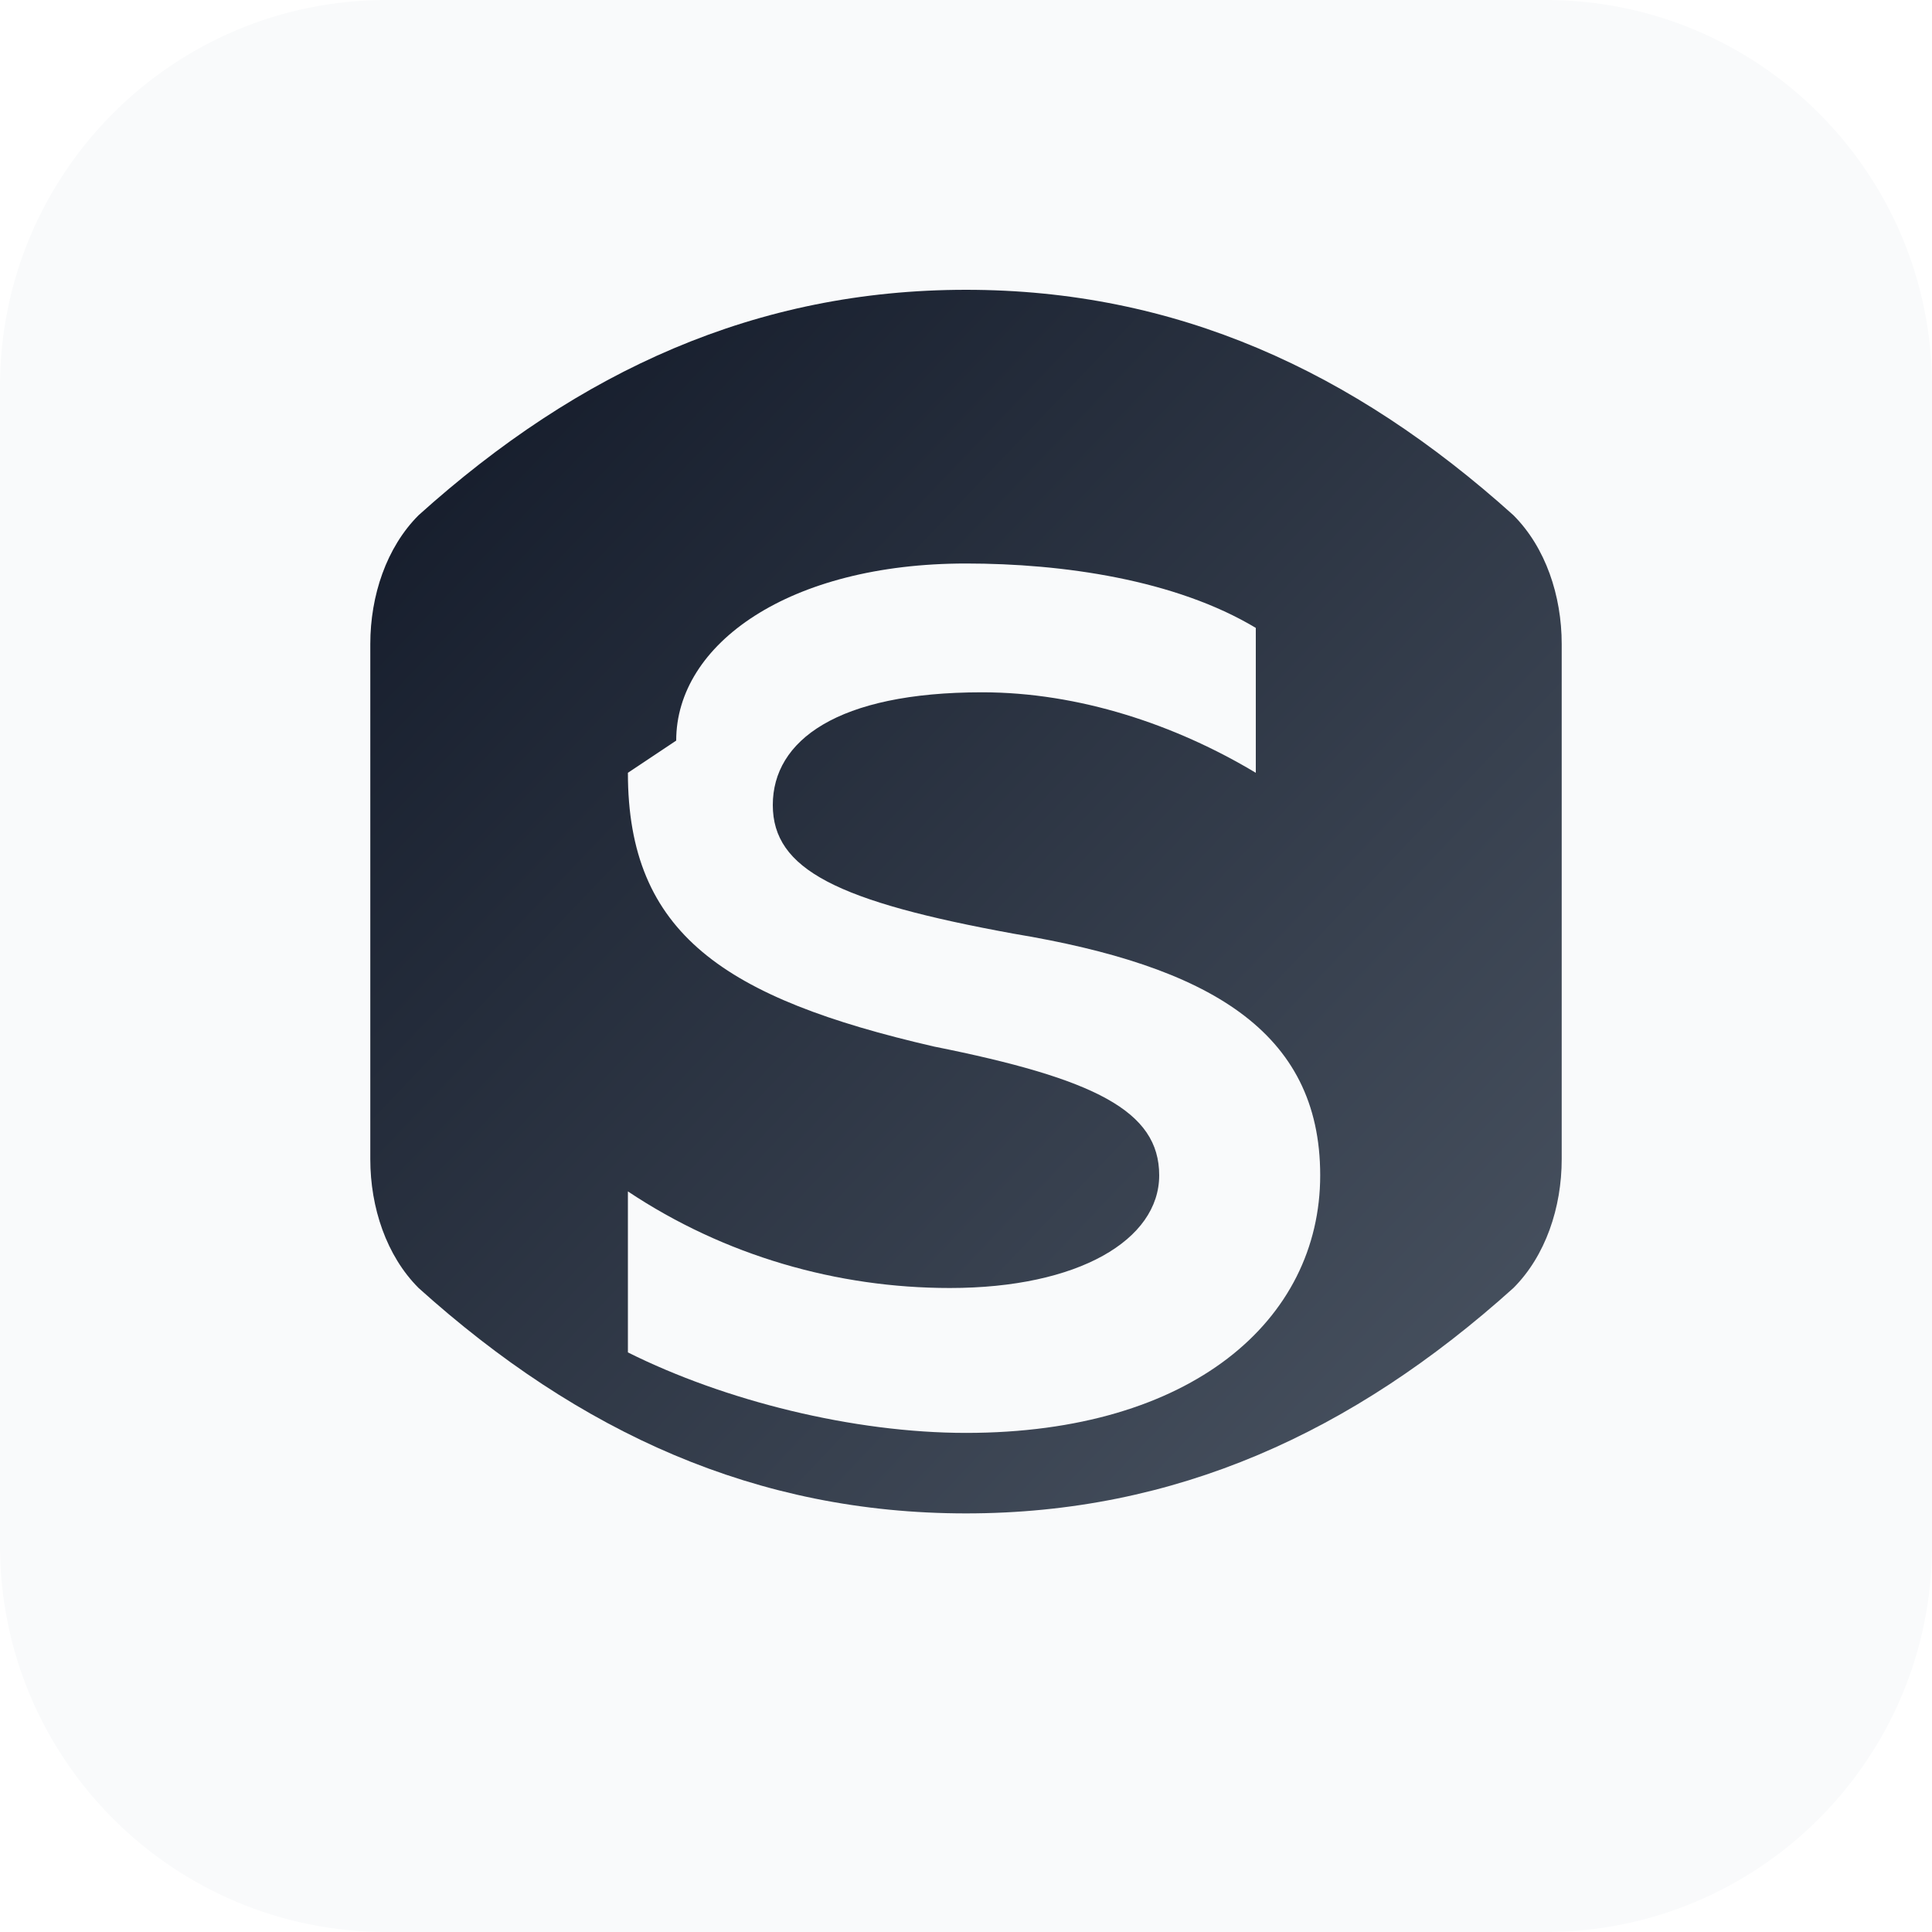
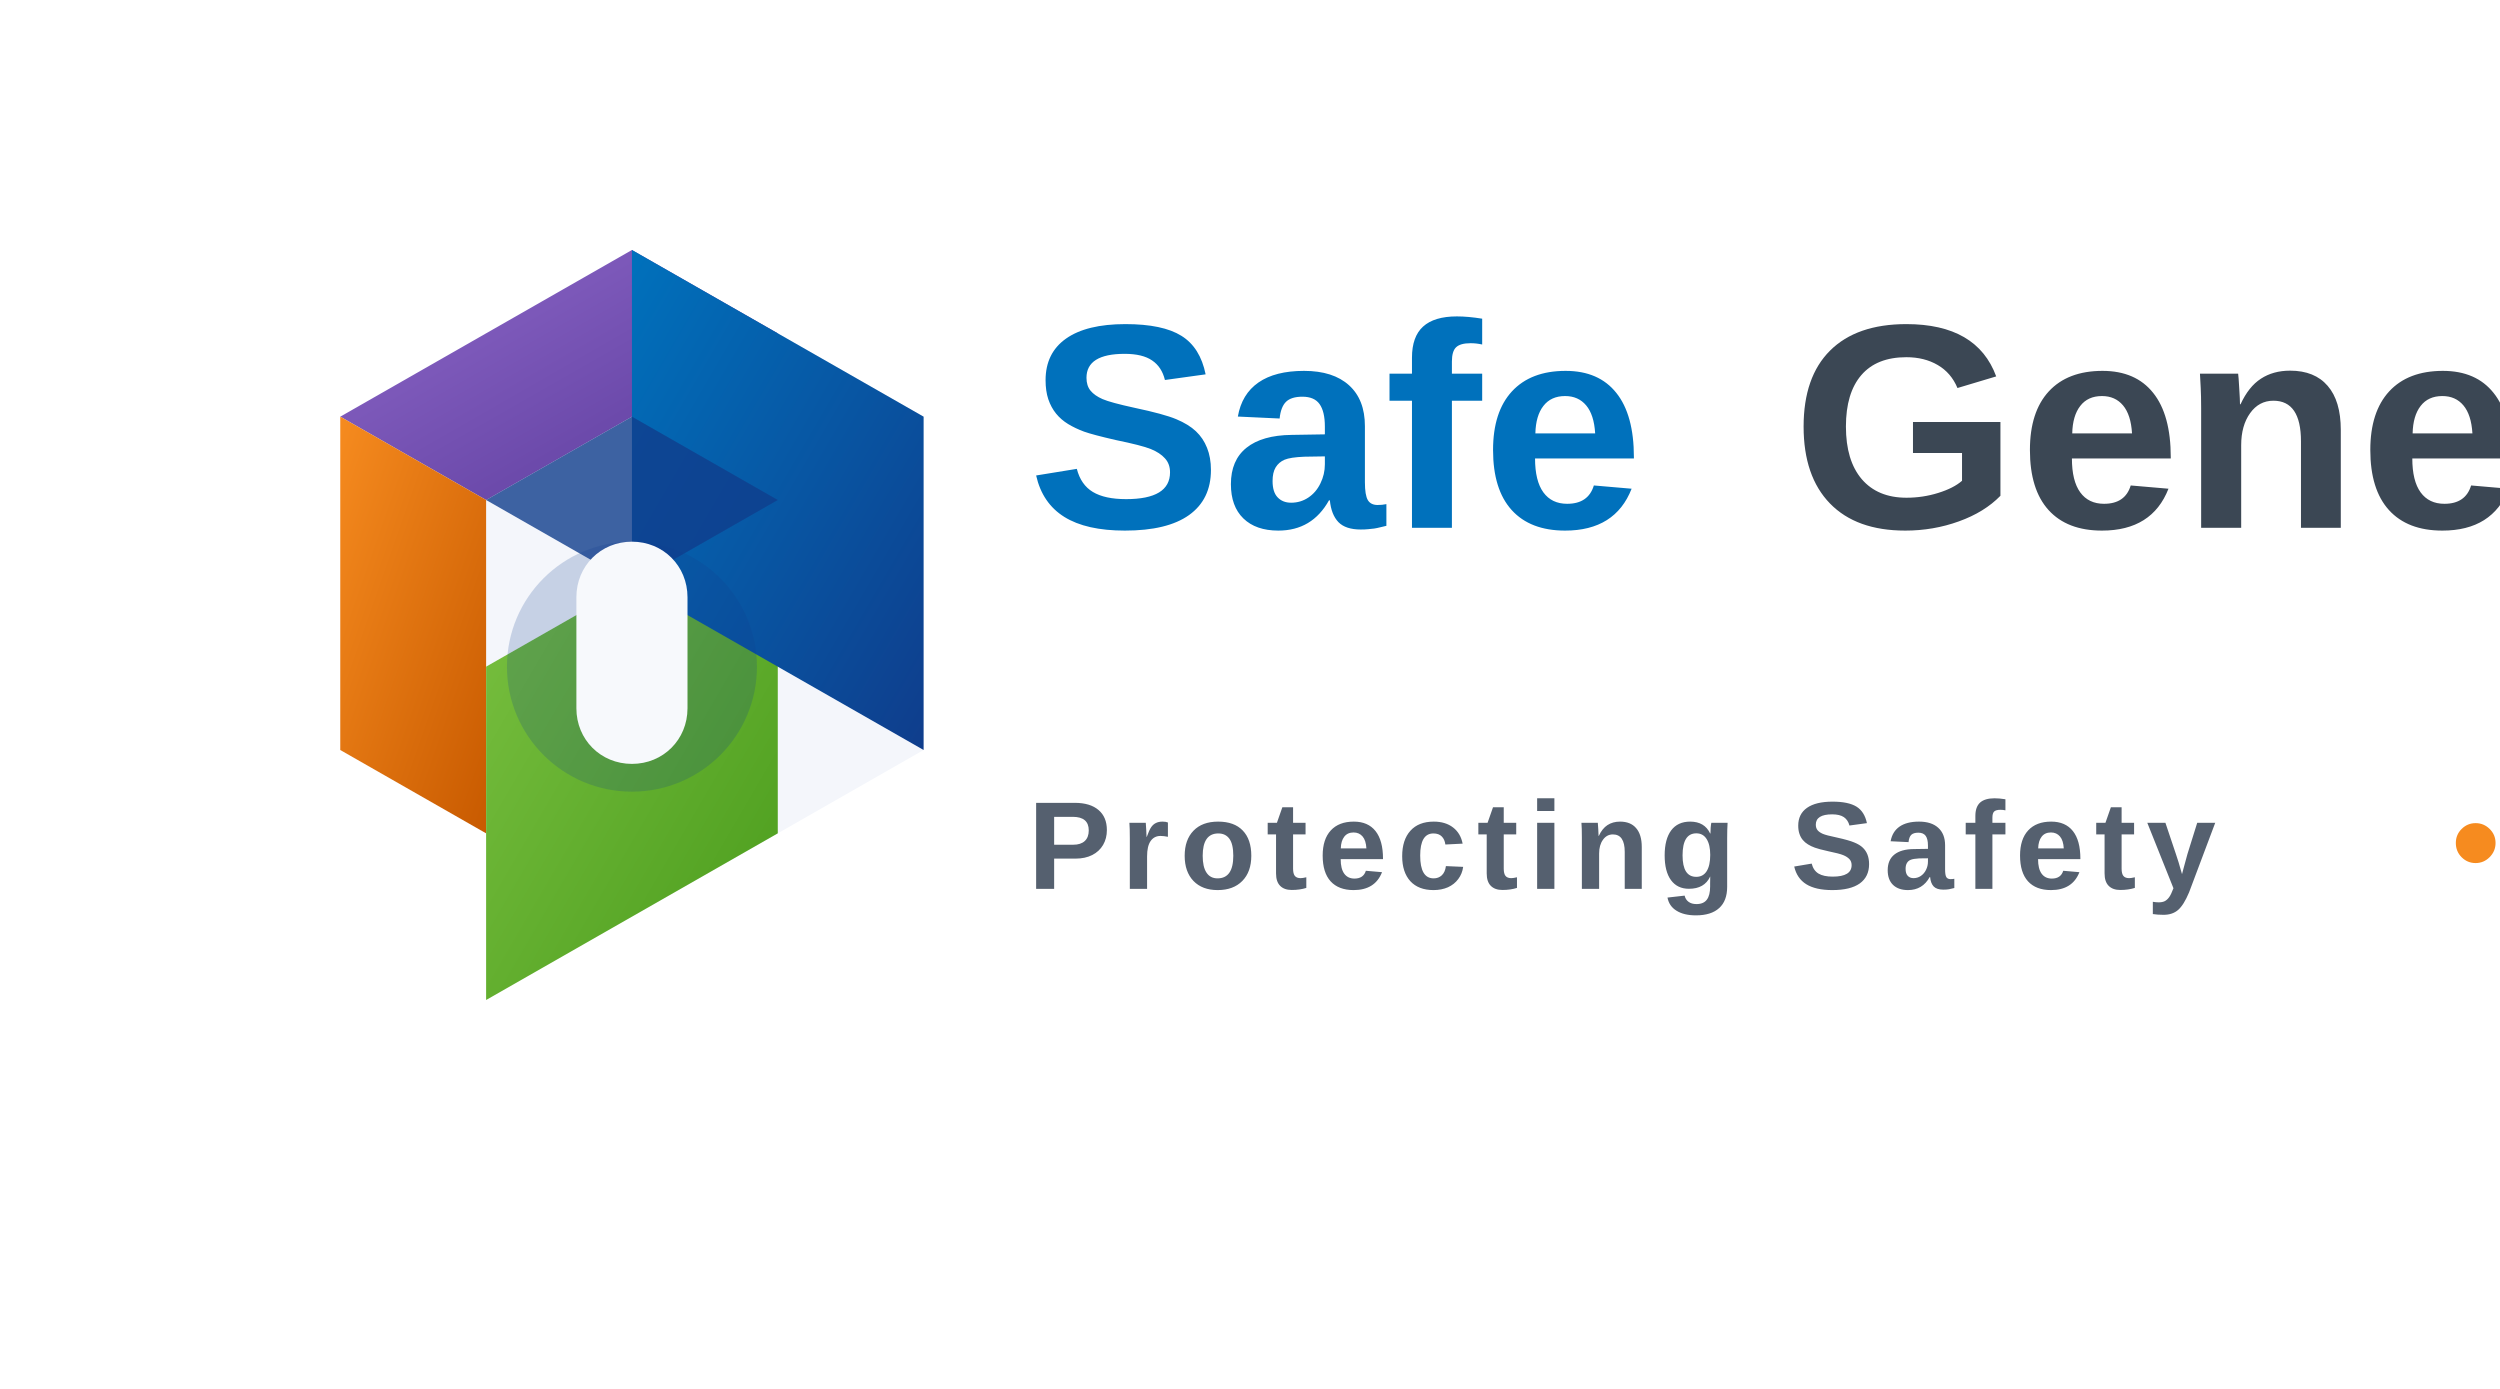
- <svg xmlns="http://www.w3.org/2000/svg" width="120" height="120" viewBox="0 0 120 120" role="img" aria-labelledby="title desc">
+ <svg xmlns="http://www.w3.org/2000/svg" width="360" height="200" viewBox="0 0 360 200" role="img" aria-labelledby="title desc">
  <defs>
-     <linearGradient id="sgMonoGradient" x1="0%" y1="0%" x2="100%" y2="100%">
-       <stop offset="0%" stop-color="#111827" />
-       <stop offset="100%" stop-color="#4b5563" />
+     <linearGradient id="hexBlue" x1="0%" y1="0%" x2="100%" y2="100%">
+       <stop offset="0%" stop-color="#0071bc" />
+       <stop offset="100%" stop-color="#0f3d8c" />
    </linearGradient>
+     <linearGradient id="hexOrange" x1="0%" y1="0%" x2="100%" y2="100%">
+       <stop offset="0%" stop-color="#f68b1f" />
+       <stop offset="100%" stop-color="#c85a00" />
+     </linearGradient>
+     <linearGradient id="hexGreen" x1="0%" y1="0%" x2="100%" y2="100%">
+       <stop offset="0%" stop-color="#7cc242" />
+       <stop offset="100%" stop-color="#4a9c1c" />
+     </linearGradient>
+     <linearGradient id="hexPurple" x1="0%" y1="0%" x2="100%" y2="100%">
+       <stop offset="0%" stop-color="#8e68c9" />
+       <stop offset="100%" stop-color="#5a3a9b" />
+     </linearGradient>
+     <style>
+       .word-safe { font: 700 42px 'Helvetica Neue', Arial, sans-serif; fill: #0071bc; }
+       .word-generations { font: 700 42px 'Helvetica Neue', Arial, sans-serif; fill: #3b4754; }
+       .tagline { font: 600 18px 'Helvetica Neue', Arial, sans-serif; letter-spacing: 0.08em; fill: #55606f; text-transform: uppercase; }
+       .tag-dot { font: 700 20px 'Helvetica Neue', Arial, sans-serif; fill: #f68b1f; }
+     </style>
  </defs>
-   <rect width="120" height="120" rx="24" fill="#f9fafb" />
-   <path d="M60 18c-13 0-24 5-34 14-2 2-3 5-3 8v32c0 3 1 6 3 8 10 9 21 14 34 14s24-5 34-14c2-2 3-5 3-8V40c0-3-1-6-3-8-10-9-21-14-34-14z" fill="url(#sgMonoGradient)" />
-   <path d="M42 46c0-6 7-11 18-11 6 0 13 1 18 4v9c-5-3-11-5-17-5-9 0-13 3-13 7 0 4 4 6 15 8 12 2 19 6 19 15 0 9-8 16-22 16-7 0-15-2-21-5v-10c6 4 13 6 20 6 8 0 13-3 13-7 0-4-4-6-14-8-13-3-19-7-19-17z" fill="#f9fafb" />
+   <rect width="360" height="200" fill="none" />
+   <g transform="translate(20 36)">
+     <g transform="translate(0 0) rotate(0)">
+       <path d="M71 0 29 24v48l42 24 42-24V24Z" fill="#f4f6fb" />
+       <path d="M71 0 29 24l21 12 42-24Z" fill="url(#hexPurple)" />
+       <path d="M50 36l-21-12v48l21 12Z" fill="url(#hexOrange)" />
+       <path d="M92 36 50 60v48l42-24Z" fill="url(#hexGreen)" />
+       <path d="M71 0v48l42 24V24Z" fill="url(#hexBlue)" />
+       <path d="m50 36 21 12 21-12-21-12Z" fill="#0f3d8c" opacity=".8" />
+       <circle cx="71" cy="60" r="18" fill="#0f3d8c" opacity=".2" />
+       <path d="M71 42c-4.5 0-8 3.5-8 8v16c0 4.5 3.5 8 8 8s8-3.5 8-8V50c0-4.5-3.5-8-8-8Z" fill="#f7f9fc" />
+     </g>
+     <g transform="translate(128 40)">
+       <text class="word-safe">Safe</text>
+       <text class="word-generations" x="110">Generations</text>
+       <g transform="translate(0 52)">
+         <text class="tagline">Protecting Safety</text>
+         <text class="tag-dot" x="205">•</text>
+         <text class="tagline" x="220">Restoring Hope</text>
+       </g>
+     </g>
+   </g>
</svg>
